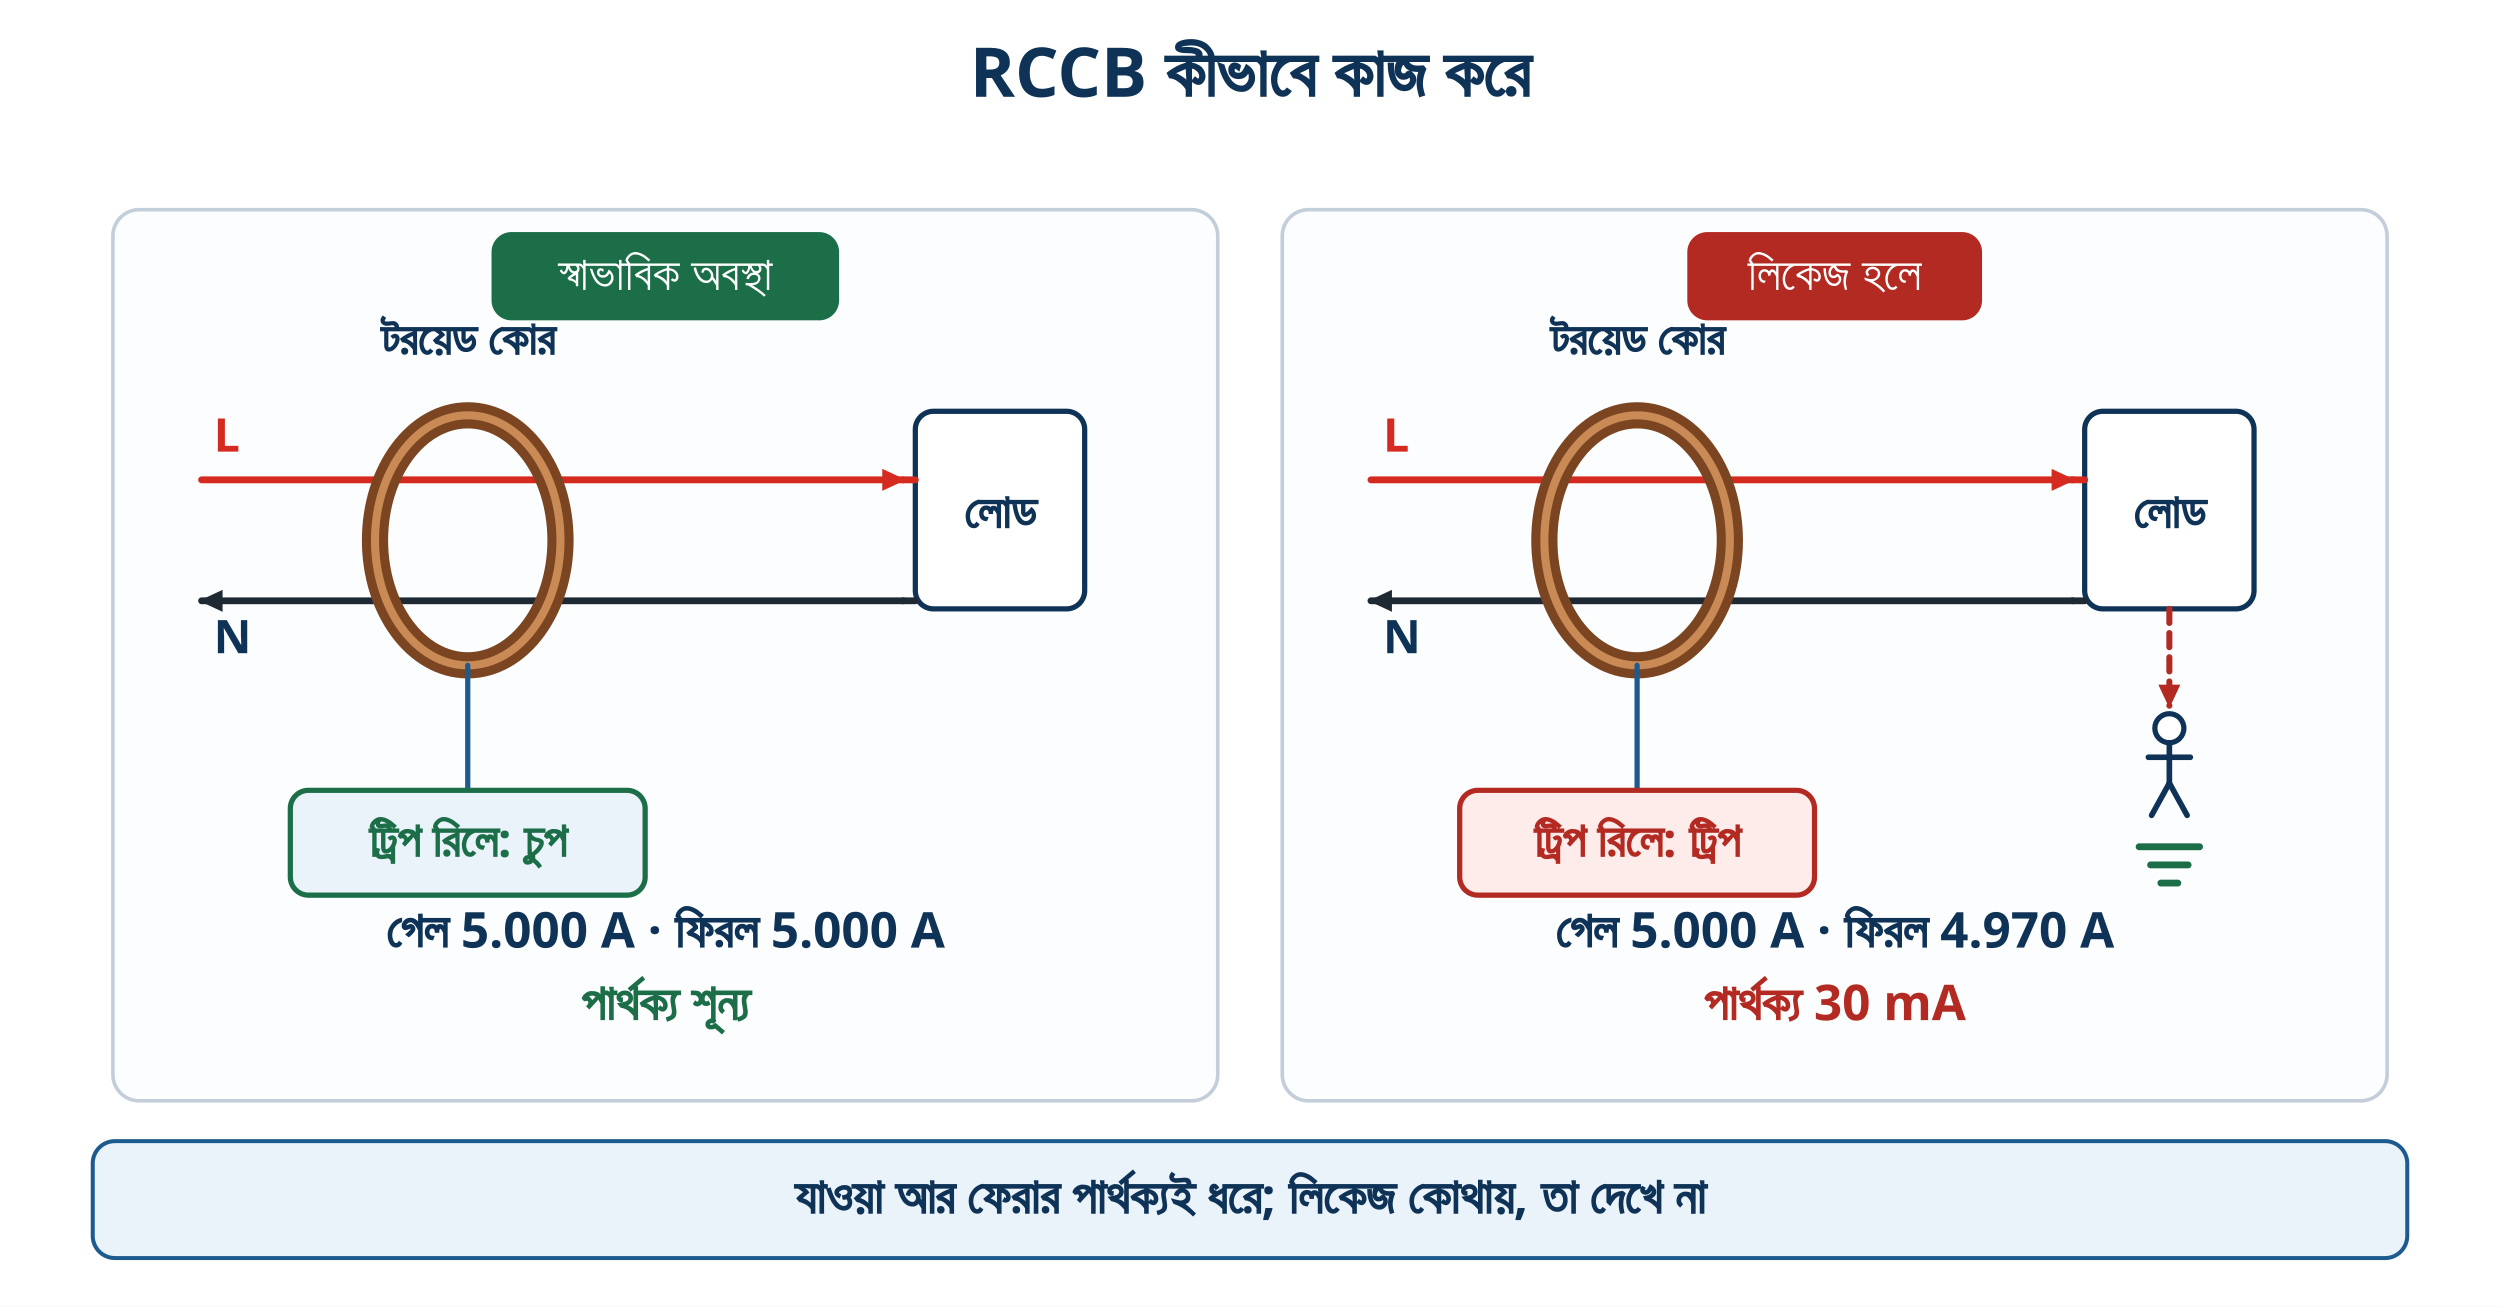
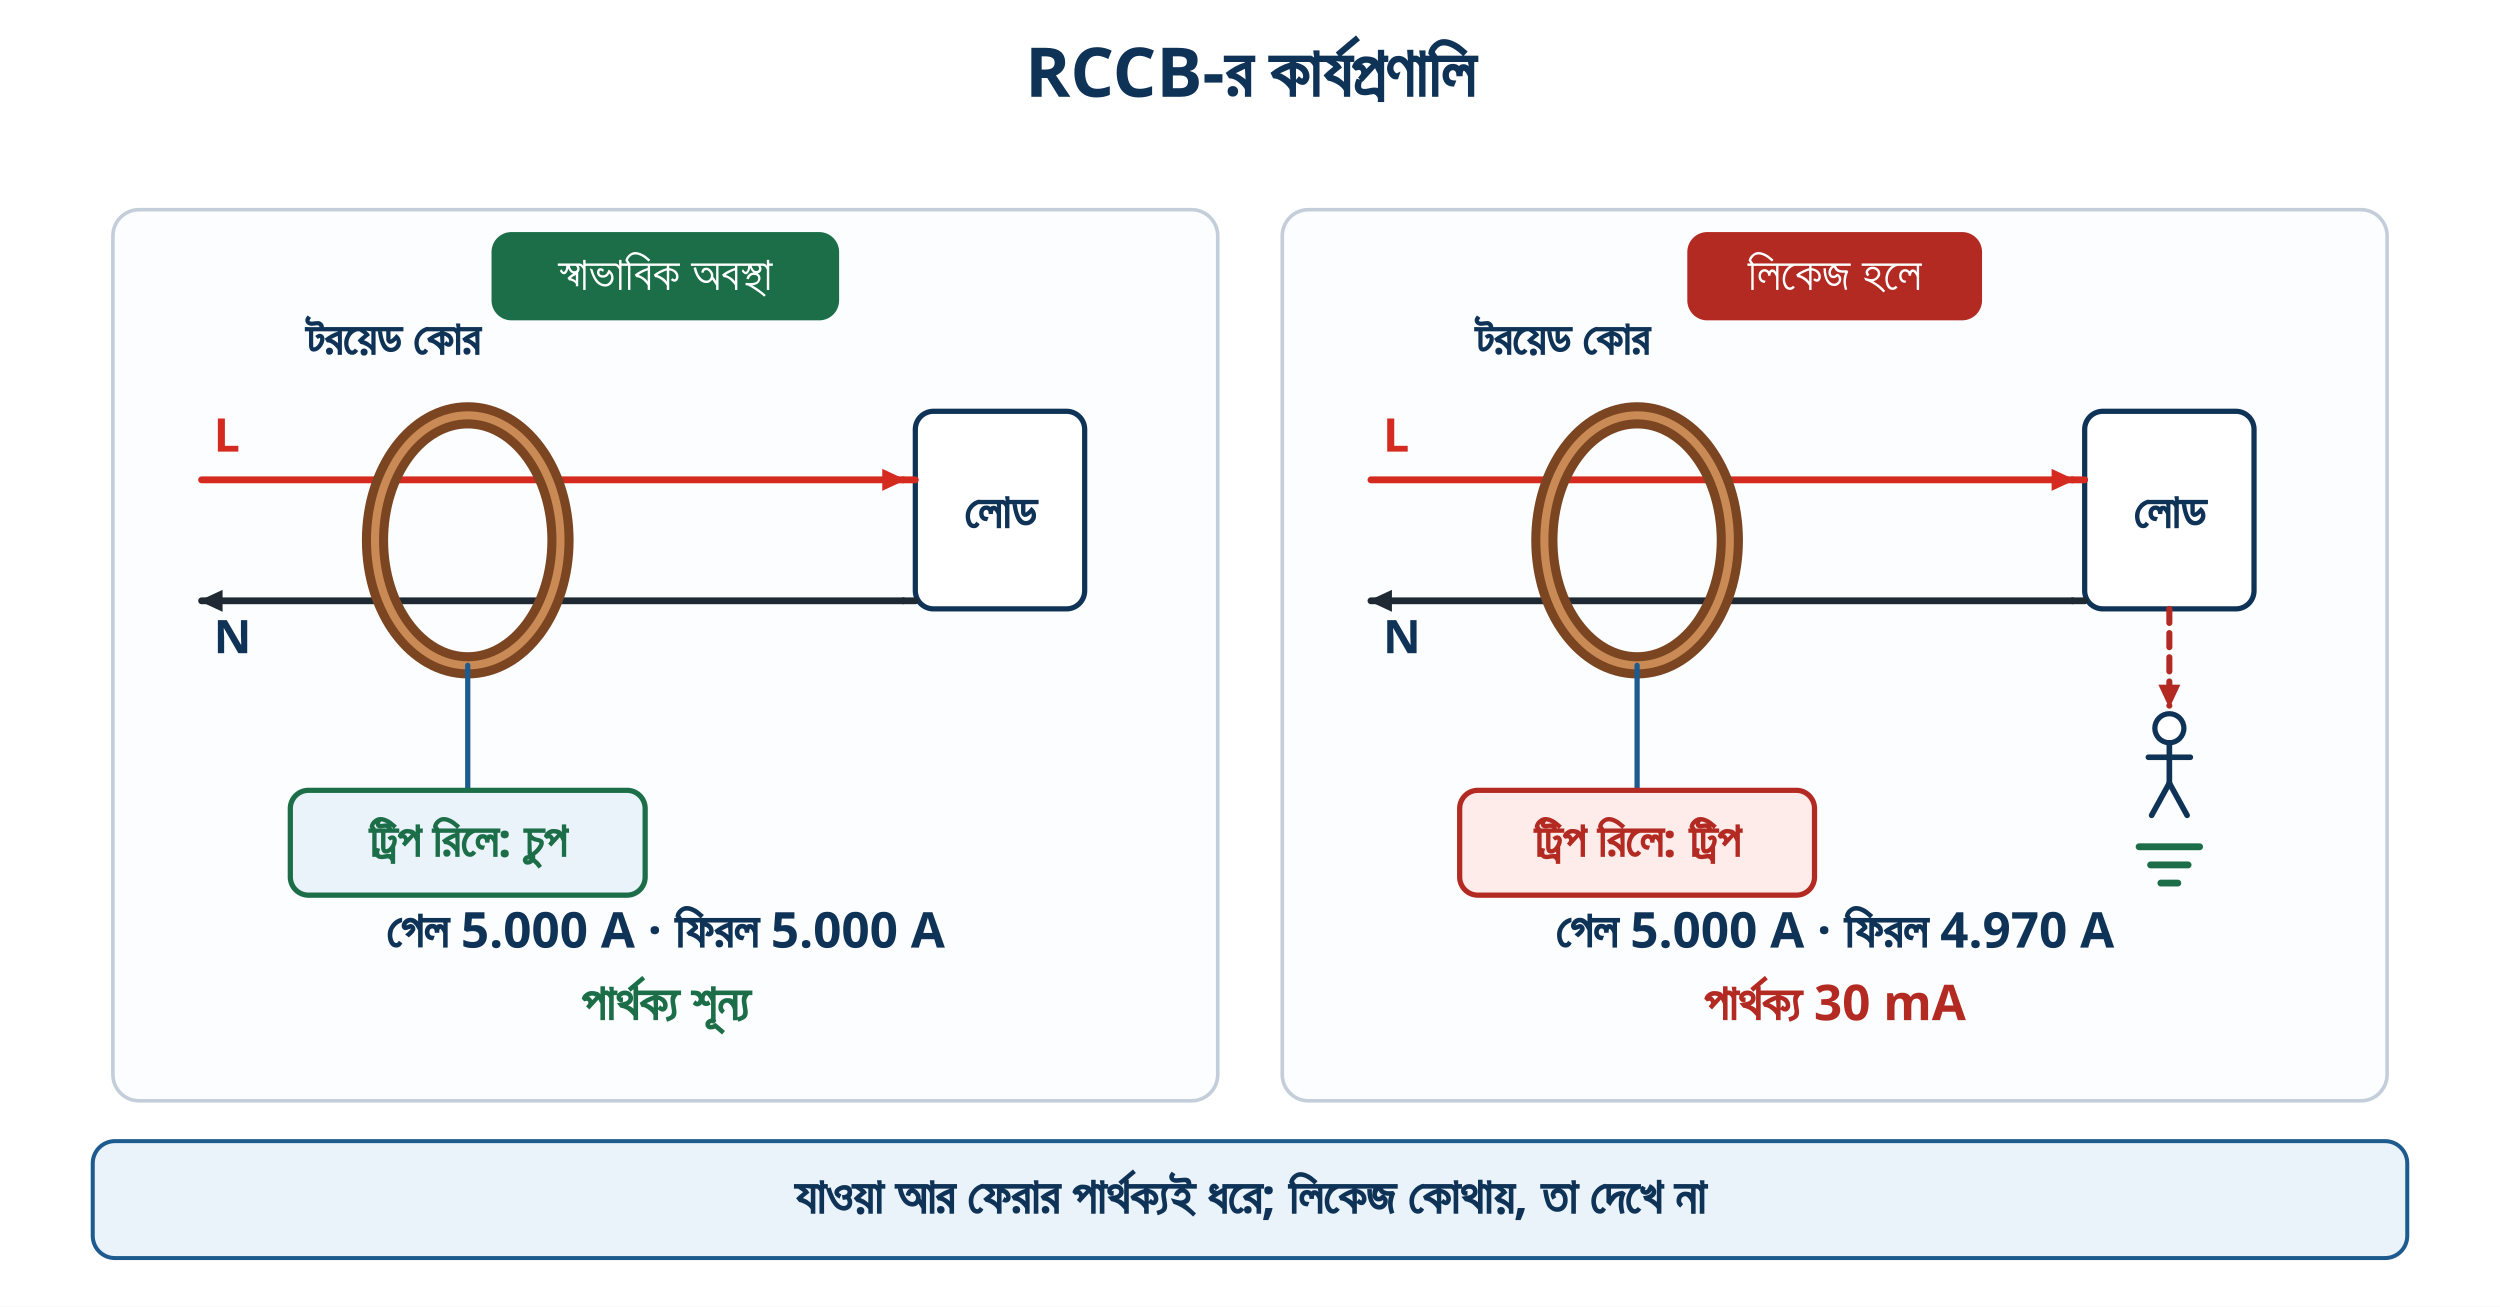
<svg xmlns="http://www.w3.org/2000/svg" width="1240" height="648" viewBox="0 0 1240 648">
  <defs>
    <marker id="aL0" viewBox="0 0 10 10" refX="8.5" refY="5" markerUnits="userSpaceOnUse" markerWidth="13" markerHeight="13" orient="auto-start-reverse">
      <path d="M 0.5 0.8 L 9.5 5 L 0.5 9.2 z" fill="#D42A1F" />
    </marker>
    <marker id="aN0" viewBox="0 0 10 10" refX="8.5" refY="5" markerUnits="userSpaceOnUse" markerWidth="13" markerHeight="13" orient="auto-start-reverse">
      <path d="M 0.5 0.8 L 9.5 5 L 0.5 9.2 z" fill="#1F2933" />
    </marker>
    <marker id="aL1" viewBox="0 0 10 10" refX="8.5" refY="5" markerUnits="userSpaceOnUse" markerWidth="13" markerHeight="13" orient="auto-start-reverse">
      <path d="M 0.5 0.8 L 9.5 5 L 0.5 9.2 z" fill="#D42A1F" />
    </marker>
    <marker id="aN1" viewBox="0 0 10 10" refX="8.5" refY="5" markerUnits="userSpaceOnUse" markerWidth="13" markerHeight="13" orient="auto-start-reverse">
      <path d="M 0.5 0.8 L 9.5 5 L 0.5 9.2 z" fill="#1F2933" />
    </marker>
    <marker id="aE" viewBox="0 0 10 10" refX="8.5" refY="5" markerUnits="userSpaceOnUse" markerWidth="13" markerHeight="13" orient="auto-start-reverse">
      <path d="M 0.5 0.8 L 9.5 5 L 0.5 9.2 z" fill="#B32A22" />
    </marker>
  </defs>
  <rect width="1240" height="648" fill="#FFFFFF" />
-   <text x="620.0" y="48.0" font-family="Kalpurush" font-size="34" font-weight="700" fill="#0F3357" text-anchor="middle">RCCB কীভাবে কাজ করে</text>
+   <text x="620.0" y="48.0" font-family="Kalpurush" font-size="34" font-weight="700" fill="#0F3357" text-anchor="middle">RCCB-র কার্যপ্রণালি</text>
  <rect x="56.0" y="104.0" width="548.0" height="442.0" rx="13" fill="#FCFDFE" stroke="#C3CEDA" stroke-width="1.8" />
  <rect x="244.7" y="116.0" width="170.6" height="42.0" rx="9" fill="#1B6E47" stroke="#1B6E47" stroke-width="1.8" />
  <text x="330.0" y="143.8" font-family="Kalpurush" font-size="23.5" font-weight="600" fill="#FFFFFF" text-anchor="middle">স্বাভাবিক অবস্থা</text>
  <path d="M 100.0 238 L 448.0 238" fill="none" stroke="#D42A1F" stroke-width="3.4" stroke-linecap="round" stroke-linejoin="round" marker-end="url(#aL0)" />
  <path d="M 448.0 298 L 100.0 298" fill="none" stroke="#1F2933" stroke-width="3.4" stroke-linecap="round" stroke-linejoin="round" marker-end="url(#aN0)" />
  <ellipse cx="232.0" cy="268.0" rx="46.0" ry="62.0" fill="none" stroke="#7A4520" stroke-width="13" />
  <ellipse cx="232.0" cy="268.0" rx="46.0" ry="62.0" fill="none" stroke="#C98A55" stroke-width="4" />
-   <text x="232.0" y="176.0" font-family="Kalpurush" font-size="23" font-weight="700" fill="#0F3357" text-anchor="middle">টরয়েড কোর</text>
+   <text x="238.0" y="176.0" font-family="Kalpurush" font-size="23" font-weight="700" fill="#0F3357" text-anchor="end">টরয়েড কোর</text>
  <text x="106.0" y="224.0" font-family="Kalpurush" font-size="23" font-weight="700" fill="#D42A1F" text-anchor="start">L</text>
  <text x="106.0" y="324.0" font-family="Kalpurush" font-size="23" font-weight="700" fill="#0F3357" text-anchor="start">N</text>
  <path d="M 232.0 330 L 232.0 392" fill="none" stroke="#1D5B8F" stroke-width="2.6" stroke-linecap="round" stroke-linejoin="round" />
  <rect x="144.0" y="392.0" width="176.0" height="52.0" rx="9" fill="#EAF2FA" stroke="#1B6E47" stroke-width="2.6" />
  <text x="232.0" y="425.0" font-family="Kalpurush" font-size="23.5" font-weight="700" fill="#1B6E47" text-anchor="middle">ট্রিপ রিলে: চুপ</text>
  <rect x="454.0" y="204.0" width="84.0" height="98.0" rx="9" fill="#FFFFFF" stroke="#0F3357" stroke-width="2.6" />
  <text x="496.0" y="262.0" font-family="Kalpurush" font-size="23.5" font-weight="700" fill="#0F3357" text-anchor="middle">লোড</text>
  <path d="M 448.0 238 L 454.0 238" fill="none" stroke="#D42A1F" stroke-width="3.4" stroke-linecap="round" stroke-linejoin="round" />
  <path d="M 454.0 298 L 448.0 298" fill="none" stroke="#1F2933" stroke-width="3.4" stroke-linecap="round" stroke-linejoin="round" />
  <text x="330.0" y="470.0" font-family="Kalpurush" font-size="24.5" font-weight="700" fill="#0F3357" text-anchor="middle">গেল 5.000 A · ফিরল 5.000 A</text>
  <text x="330.0" y="506.0" font-family="Kalpurush" font-size="24.5" font-weight="700" fill="#1B6E47" text-anchor="middle">পার্থক্য শূন্য</text>
  <rect x="636.0" y="104.0" width="548.0" height="442.0" rx="13" fill="#FCFDFE" stroke="#C3CEDA" stroke-width="1.8" />
  <rect x="837.8" y="116.0" width="144.4" height="42.0" rx="9" fill="#B32A22" stroke="#B32A22" stroke-width="1.8" />
  <text x="910.0" y="143.8" font-family="Kalpurush" font-size="23.5" font-weight="600" fill="#FFFFFF" text-anchor="middle">লিকেজ হলে</text>
  <path d="M 680.0 238 L 1028.0 238" fill="none" stroke="#D42A1F" stroke-width="3.4" stroke-linecap="round" stroke-linejoin="round" marker-end="url(#aL1)" />
  <path d="M 1028.0 298 L 680.0 298" fill="none" stroke="#1F2933" stroke-width="3.4" stroke-linecap="round" stroke-linejoin="round" marker-end="url(#aN1)" />
  <ellipse cx="812.0" cy="268.0" rx="46.0" ry="62.0" fill="none" stroke="#7A4520" stroke-width="13" />
  <ellipse cx="812.0" cy="268.0" rx="46.0" ry="62.0" fill="none" stroke="#C98A55" stroke-width="4" />
-   <text x="812.0" y="176.0" font-family="Kalpurush" font-size="23" font-weight="700" fill="#0F3357" text-anchor="middle">টরয়েড কোর</text>
+   <text x="818.0" y="176.0" font-family="Kalpurush" font-size="23" font-weight="700" fill="#0F3357" text-anchor="end">টরয়েড কোর</text>
  <text x="686.0" y="224.0" font-family="Kalpurush" font-size="23" font-weight="700" fill="#D42A1F" text-anchor="start">L</text>
  <text x="686.0" y="324.0" font-family="Kalpurush" font-size="23" font-weight="700" fill="#0F3357" text-anchor="start">N</text>
  <path d="M 812.0 330 L 812.0 392" fill="none" stroke="#1D5B8F" stroke-width="2.6" stroke-linecap="round" stroke-linejoin="round" />
  <rect x="724.0" y="392.0" width="176.0" height="52.0" rx="9" fill="#FDECEA" stroke="#B32A22" stroke-width="2.6" />
  <text x="812.0" y="425.0" font-family="Kalpurush" font-size="23.5" font-weight="700" fill="#B32A22" text-anchor="middle">ট্রিপ রিলে: ট্রিপ</text>
  <rect x="1034.0" y="204.0" width="84.0" height="98.0" rx="9" fill="#FFFFFF" stroke="#0F3357" stroke-width="2.6" />
  <text x="1076.0" y="262.0" font-family="Kalpurush" font-size="23.5" font-weight="700" fill="#0F3357" text-anchor="middle">লোড</text>
  <path d="M 1028.0 238 L 1034.0 238" fill="none" stroke="#D42A1F" stroke-width="3.4" stroke-linecap="round" stroke-linejoin="round" />
  <path d="M 1034.0 298 L 1028.0 298" fill="none" stroke="#1F2933" stroke-width="3.4" stroke-linecap="round" stroke-linejoin="round" />
  <circle cx="1076.0" cy="361.2" r="7.2" fill="#FFFFFF" stroke="#0F3357" stroke-width="2.6" />
  <path d="M 1076.0 368.4 L 1076.0 388.4" fill="none" stroke="#0F3357" stroke-width="2.8" stroke-linecap="round" stroke-linejoin="round" />
  <path d="M 1065.6 375.6 L 1086.4 375.6" fill="none" stroke="#0F3357" stroke-width="2.8" stroke-linecap="round" stroke-linejoin="round" />
  <path d="M 1076.0 388.4 L 1067.2 404.4" fill="none" stroke="#0F3357" stroke-width="2.8" stroke-linecap="round" stroke-linejoin="round" />
  <path d="M 1076.0 388.4 L 1084.8 404.4" fill="none" stroke="#0F3357" stroke-width="2.8" stroke-linecap="round" stroke-linejoin="round" />
  <path d="M 1076.0 302 L 1076.0 350" fill="none" stroke="#B32A22" stroke-width="3.0" stroke-linecap="round" stroke-linejoin="round" stroke-dasharray="7 5" marker-end="url(#aE)" />
  <path d="M 1061.0 420 L 1091.0 420" fill="none" stroke="#1B6E47" stroke-width="3.4" stroke-linecap="round" stroke-linejoin="round" />
  <path d="M 1066.7 429 L 1085.3 429" fill="none" stroke="#1B6E47" stroke-width="3.4" stroke-linecap="round" stroke-linejoin="round" />
  <path d="M 1071.8 438 L 1080.2 438" fill="none" stroke="#1B6E47" stroke-width="3.4" stroke-linecap="round" stroke-linejoin="round" />
  <text x="910.0" y="470.0" font-family="Kalpurush" font-size="24.5" font-weight="700" fill="#0F3357" text-anchor="middle">গেল 5.000 A · ফিরল 4.970 A</text>
  <text x="910.0" y="506.0" font-family="Kalpurush" font-size="24.5" font-weight="700" fill="#B32A22" text-anchor="middle">পার্থক্য 30 mA</text>
  <rect x="46.0" y="566.0" width="1148.0" height="58.0" rx="11" fill="#EAF2FA" stroke="#1D5B8F" stroke-width="2" />
  <text x="620.0" y="602.0" font-family="Kalpurush" font-size="24.5" font-weight="700" fill="#0F3357" text-anchor="middle">যাওয়া আর ফেরার পার্থক্যই ধরে; লিকেজ কোথায়, তা দেখে না</text>
</svg>
